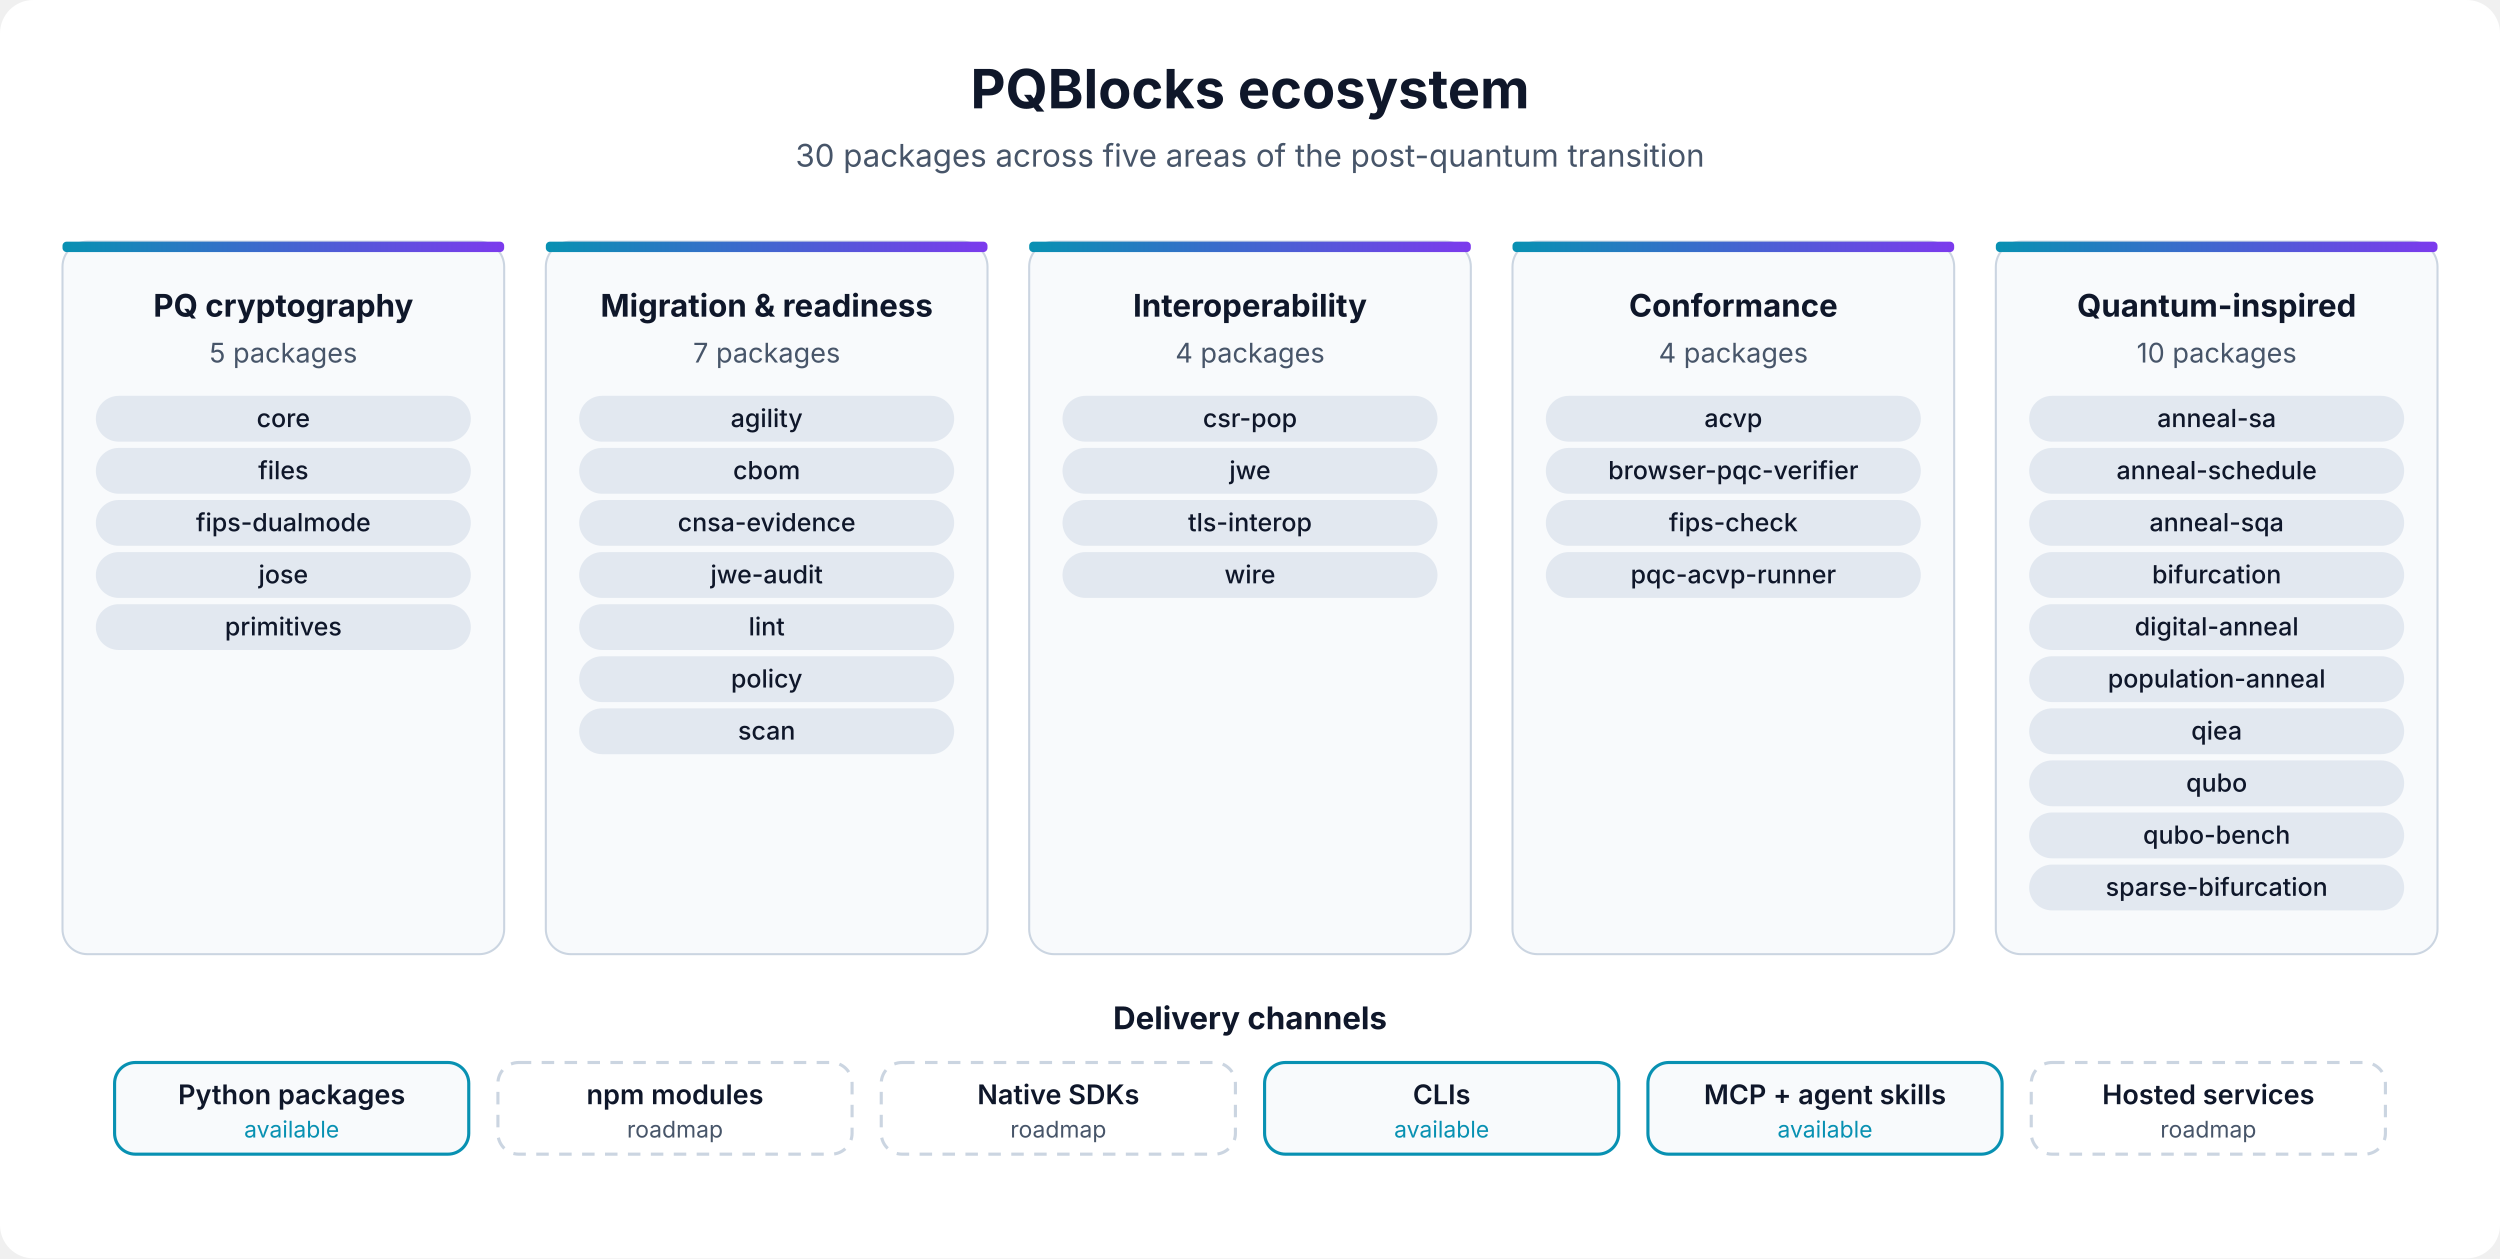
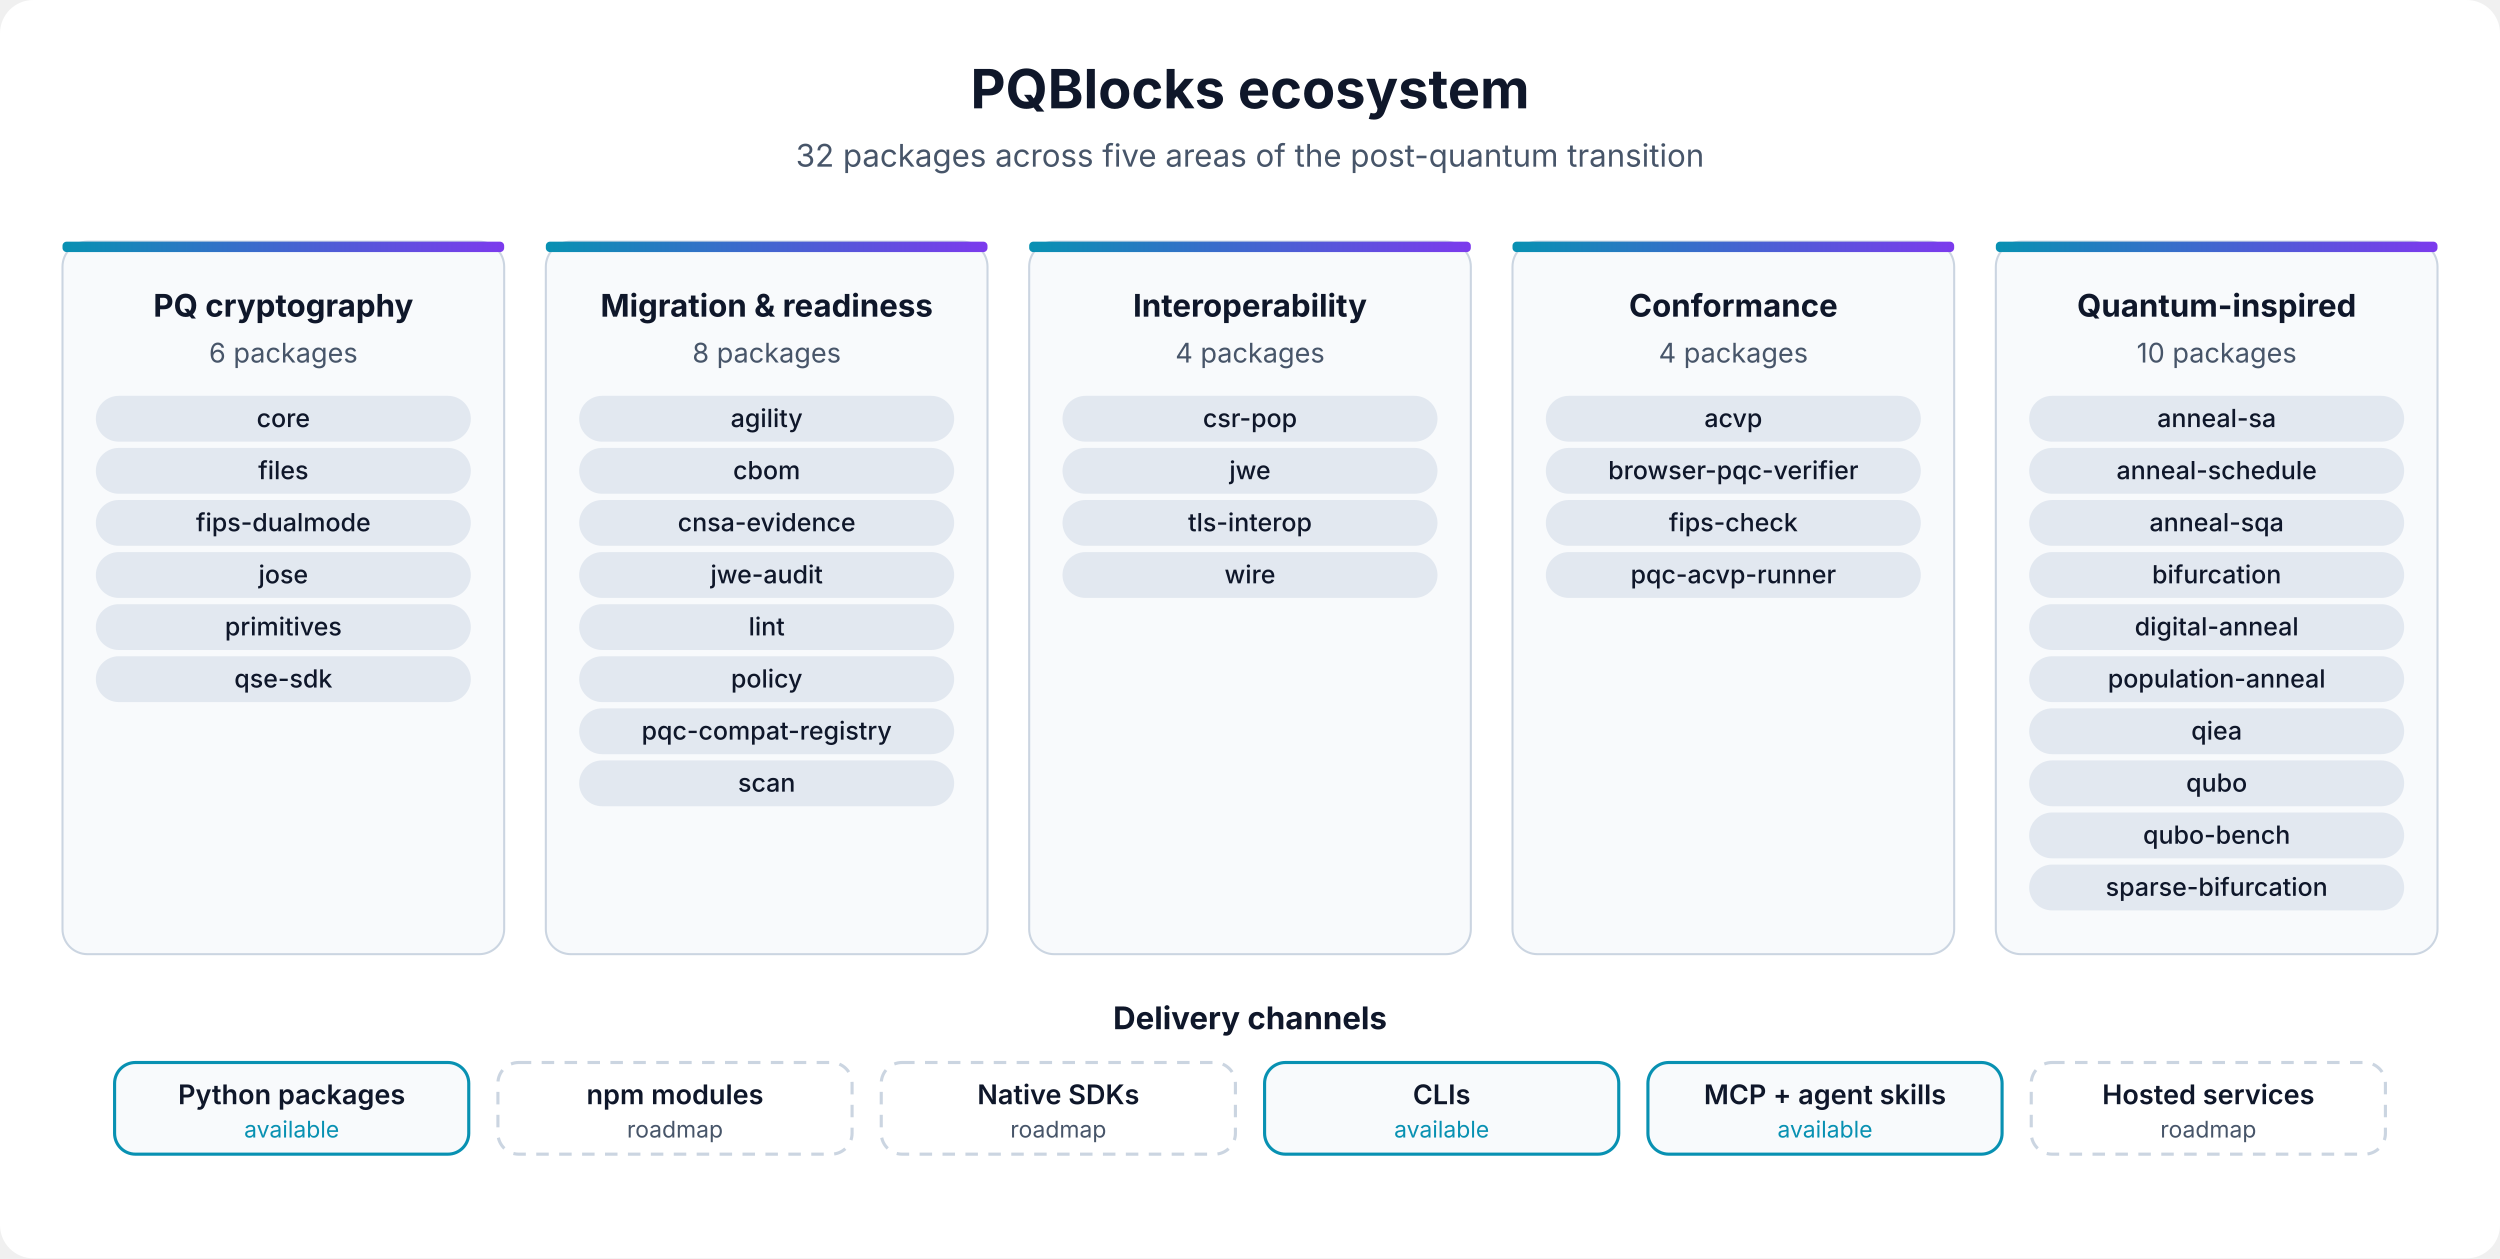
<svg xmlns="http://www.w3.org/2000/svg" viewBox="0 0 1200 604" width="1200" height="604" role="img" aria-label="PQBlocks ecosystem: five areas and delivery channels" font-family="Inter, 'Segoe UI', system-ui, sans-serif">
  <defs>
    <linearGradient id="acc" x1="0" y1="0" x2="1" y2="0">
      <stop offset="0" stop-color="#0891b2" />
      <stop offset="1" stop-color="#7c3aed" />
    </linearGradient>
  </defs>
  <rect width="1200" height="604" rx="16" fill="#ffffff" />
  <text x="600" y="52" font-size="26" font-weight="700" fill="#0f172a" text-anchor="middle">PQBlocks ecosystem</text>
-   <text x="600" y="80" font-size="15" font-weight="400" fill="#475569" text-anchor="middle">30 packages across five areas of the post-quantum transition</text>
+   <text x="600" y="80" font-size="15" font-weight="400" fill="#475569" text-anchor="middle">32 packages across five areas of the post-quantum transition</text>
  <rect x="30" y="116" width="212" height="342" rx="12" fill="#f8fafc" stroke="#cbd5e1" />
  <rect x="30" y="116" width="212" height="5" rx="2" fill="url(#acc)" />
  <text x="136" y="152" font-size="15" font-weight="700" fill="#0f172a" text-anchor="middle">PQ cryptography</text>
-   <text x="136" y="174" font-size="13" font-weight="400" fill="#475569" text-anchor="middle">5 packages</text>
+   <text x="136" y="174" font-size="13" font-weight="400" fill="#475569" text-anchor="middle">6 packages</text>
  <rect x="46" y="190" width="180" height="22" rx="11" fill="#e2e8f0" />
  <text x="136" y="205" font-size="12" font-weight="500" fill="#0f172a" text-anchor="middle">core</text>
  <rect x="46" y="215" width="180" height="22" rx="11" fill="#e2e8f0" />
  <text x="136" y="230" font-size="12" font-weight="500" fill="#0f172a" text-anchor="middle">files</text>
  <rect x="46" y="240" width="180" height="22" rx="11" fill="#e2e8f0" />
  <text x="136" y="255" font-size="12" font-weight="500" fill="#0f172a" text-anchor="middle">fips-dualmode</text>
  <rect x="46" y="265" width="180" height="22" rx="11" fill="#e2e8f0" />
  <text x="136" y="280" font-size="12" font-weight="500" fill="#0f172a" text-anchor="middle">jose</text>
  <rect x="46" y="290" width="180" height="22" rx="11" fill="#e2e8f0" />
  <text x="136" y="305" font-size="12" font-weight="500" fill="#0f172a" text-anchor="middle">primitives</text>
+   <rect x="46" y="315" width="180" height="22" rx="11" fill="#e2e8f0" />
+   <text x="136" y="330" font-size="12" font-weight="500" fill="#0f172a" text-anchor="middle">qse-sdk</text>
  <rect x="262" y="116" width="212" height="342" rx="12" fill="#f8fafc" stroke="#cbd5e1" />
  <rect x="262" y="116" width="212" height="5" rx="2" fill="url(#acc)" />
  <text x="368" y="152" font-size="15" font-weight="700" fill="#0f172a" text-anchor="middle">Migration &amp; readiness</text>
-   <text x="368" y="174" font-size="13" font-weight="400" fill="#475569" text-anchor="middle">7 packages</text>
+   <text x="368" y="174" font-size="13" font-weight="400" fill="#475569" text-anchor="middle">8 packages</text>
  <rect x="278" y="190" width="180" height="22" rx="11" fill="#e2e8f0" />
  <text x="368" y="205" font-size="12" font-weight="500" fill="#0f172a" text-anchor="middle">agility</text>
  <rect x="278" y="215" width="180" height="22" rx="11" fill="#e2e8f0" />
  <text x="368" y="230" font-size="12" font-weight="500" fill="#0f172a" text-anchor="middle">cbom</text>
  <rect x="278" y="240" width="180" height="22" rx="11" fill="#e2e8f0" />
  <text x="368" y="255" font-size="12" font-weight="500" fill="#0f172a" text-anchor="middle">cnsa-evidence</text>
  <rect x="278" y="265" width="180" height="22" rx="11" fill="#e2e8f0" />
  <text x="368" y="280" font-size="12" font-weight="500" fill="#0f172a" text-anchor="middle">jwe-audit</text>
  <rect x="278" y="290" width="180" height="22" rx="11" fill="#e2e8f0" />
  <text x="368" y="305" font-size="12" font-weight="500" fill="#0f172a" text-anchor="middle">lint</text>
  <rect x="278" y="315" width="180" height="22" rx="11" fill="#e2e8f0" />
  <text x="368" y="330" font-size="12" font-weight="500" fill="#0f172a" text-anchor="middle">policy</text>
  <rect x="278" y="340" width="180" height="22" rx="11" fill="#e2e8f0" />
-   <text x="368" y="355" font-size="12" font-weight="500" fill="#0f172a" text-anchor="middle">scan</text>
+   <text x="368" y="355" font-size="12" font-weight="500" fill="#0f172a" text-anchor="middle">pqc-compat-registry</text>
+   <rect x="278" y="365" width="180" height="22" rx="11" fill="#e2e8f0" />
+   <text x="368" y="380" font-size="12" font-weight="500" fill="#0f172a" text-anchor="middle">scan</text>
  <rect x="494" y="116" width="212" height="342" rx="12" fill="#f8fafc" stroke="#cbd5e1" />
  <rect x="494" y="116" width="212" height="5" rx="2" fill="url(#acc)" />
  <text x="600" y="152" font-size="15" font-weight="700" fill="#0f172a" text-anchor="middle">Interoperability</text>
  <text x="600" y="174" font-size="13" font-weight="400" fill="#475569" text-anchor="middle">4 packages</text>
  <rect x="510" y="190" width="180" height="22" rx="11" fill="#e2e8f0" />
  <text x="600" y="205" font-size="12" font-weight="500" fill="#0f172a" text-anchor="middle">csr-pop</text>
  <rect x="510" y="215" width="180" height="22" rx="11" fill="#e2e8f0" />
  <text x="600" y="230" font-size="12" font-weight="500" fill="#0f172a" text-anchor="middle">jwe</text>
  <rect x="510" y="240" width="180" height="22" rx="11" fill="#e2e8f0" />
  <text x="600" y="255" font-size="12" font-weight="500" fill="#0f172a" text-anchor="middle">tls-interop</text>
  <rect x="510" y="265" width="180" height="22" rx="11" fill="#e2e8f0" />
  <text x="600" y="280" font-size="12" font-weight="500" fill="#0f172a" text-anchor="middle">wire</text>
  <rect x="726" y="116" width="212" height="342" rx="12" fill="#f8fafc" stroke="#cbd5e1" />
  <rect x="726" y="116" width="212" height="5" rx="2" fill="url(#acc)" />
  <text x="832" y="152" font-size="15" font-weight="700" fill="#0f172a" text-anchor="middle">Conformance</text>
  <text x="832" y="174" font-size="13" font-weight="400" fill="#475569" text-anchor="middle">4 packages</text>
  <rect x="742" y="190" width="180" height="22" rx="11" fill="#e2e8f0" />
  <text x="832" y="205" font-size="12" font-weight="500" fill="#0f172a" text-anchor="middle">acvp</text>
  <rect x="742" y="215" width="180" height="22" rx="11" fill="#e2e8f0" />
  <text x="832" y="230" font-size="12" font-weight="500" fill="#0f172a" text-anchor="middle">browser-pqc-verifier</text>
  <rect x="742" y="240" width="180" height="22" rx="11" fill="#e2e8f0" />
  <text x="832" y="255" font-size="12" font-weight="500" fill="#0f172a" text-anchor="middle">fips-check</text>
  <rect x="742" y="265" width="180" height="22" rx="11" fill="#e2e8f0" />
  <text x="832" y="280" font-size="12" font-weight="500" fill="#0f172a" text-anchor="middle">pqc-acvp-runner</text>
  <rect x="958" y="116" width="212" height="342" rx="12" fill="#f8fafc" stroke="#cbd5e1" />
  <rect x="958" y="116" width="212" height="5" rx="2" fill="url(#acc)" />
  <text x="1064" y="152" font-size="15" font-weight="700" fill="#0f172a" text-anchor="middle">Quantum-inspired</text>
  <text x="1064" y="174" font-size="13" font-weight="400" fill="#475569" text-anchor="middle">10 packages</text>
  <rect x="974" y="190" width="180" height="22" rx="11" fill="#e2e8f0" />
  <text x="1064" y="205" font-size="12" font-weight="500" fill="#0f172a" text-anchor="middle">anneal-sa</text>
  <rect x="974" y="215" width="180" height="22" rx="11" fill="#e2e8f0" />
  <text x="1064" y="230" font-size="12" font-weight="500" fill="#0f172a" text-anchor="middle">anneal-schedule</text>
  <rect x="974" y="240" width="180" height="22" rx="11" fill="#e2e8f0" />
  <text x="1064" y="255" font-size="12" font-weight="500" fill="#0f172a" text-anchor="middle">anneal-sqa</text>
  <rect x="974" y="265" width="180" height="22" rx="11" fill="#e2e8f0" />
  <text x="1064" y="280" font-size="12" font-weight="500" fill="#0f172a" text-anchor="middle">bifurcation</text>
  <rect x="974" y="290" width="180" height="22" rx="11" fill="#e2e8f0" />
  <text x="1064" y="305" font-size="12" font-weight="500" fill="#0f172a" text-anchor="middle">digital-anneal</text>
  <rect x="974" y="315" width="180" height="22" rx="11" fill="#e2e8f0" />
  <text x="1064" y="330" font-size="12" font-weight="500" fill="#0f172a" text-anchor="middle">population-anneal</text>
  <rect x="974" y="340" width="180" height="22" rx="11" fill="#e2e8f0" />
  <text x="1064" y="355" font-size="12" font-weight="500" fill="#0f172a" text-anchor="middle">qiea</text>
  <rect x="974" y="365" width="180" height="22" rx="11" fill="#e2e8f0" />
  <text x="1064" y="380" font-size="12" font-weight="500" fill="#0f172a" text-anchor="middle">qubo</text>
  <rect x="974" y="390" width="180" height="22" rx="11" fill="#e2e8f0" />
  <text x="1064" y="405" font-size="12" font-weight="500" fill="#0f172a" text-anchor="middle">qubo-bench</text>
  <rect x="974" y="415" width="180" height="22" rx="11" fill="#e2e8f0" />
  <text x="1064" y="430" font-size="12" font-weight="500" fill="#0f172a" text-anchor="middle">sparse-bifurcation</text>
  <text x="600" y="494" font-size="15" font-weight="700" fill="#0f172a" text-anchor="middle">Delivery channels</text>
  <rect x="55" y="510" width="170" height="44" rx="10" fill="#f8fafc" stroke="#0891b2" stroke-width="1.5" />
  <text x="140" y="530" font-size="13" font-weight="600" fill="#0f172a" text-anchor="middle">Python packages</text>
  <text x="140" y="546" font-size="11" font-weight="400" fill="#0891b2" text-anchor="middle">available</text>
  <rect x="239" y="510" width="170" height="44" rx="10" fill="#ffffff" stroke="#cbd5e1" stroke-width="1.5" stroke-dasharray="6 5" />
  <text x="324" y="530" font-size="13" font-weight="600" fill="#0f172a" text-anchor="middle">npm modules</text>
  <text x="324" y="546" font-size="11" font-weight="400" fill="#475569" text-anchor="middle">roadmap</text>
  <rect x="423" y="510" width="170" height="44" rx="10" fill="#ffffff" stroke="#cbd5e1" stroke-width="1.5" stroke-dasharray="6 5" />
  <text x="508" y="530" font-size="13" font-weight="600" fill="#0f172a" text-anchor="middle">Native SDKs</text>
  <text x="508" y="546" font-size="11" font-weight="400" fill="#475569" text-anchor="middle">roadmap</text>
  <rect x="607" y="510" width="170" height="44" rx="10" fill="#f8fafc" stroke="#0891b2" stroke-width="1.5" />
  <text x="692" y="530" font-size="13" font-weight="600" fill="#0f172a" text-anchor="middle">CLIs</text>
  <text x="692" y="546" font-size="11" font-weight="400" fill="#0891b2" text-anchor="middle">available</text>
  <rect x="791" y="510" width="170" height="44" rx="10" fill="#f8fafc" stroke="#0891b2" stroke-width="1.5" />
  <text x="876" y="530" font-size="13" font-weight="600" fill="#0f172a" text-anchor="middle">MCP + agent skills</text>
  <text x="876" y="546" font-size="11" font-weight="400" fill="#0891b2" text-anchor="middle">available</text>
  <rect x="975" y="510" width="170" height="44" rx="10" fill="#ffffff" stroke="#cbd5e1" stroke-width="1.5" stroke-dasharray="6 5" />
  <text x="1060" y="530" font-size="13" font-weight="600" fill="#0f172a" text-anchor="middle">Hosted services</text>
  <text x="1060" y="546" font-size="11" font-weight="400" fill="#475569" text-anchor="middle">roadmap</text>
</svg>
